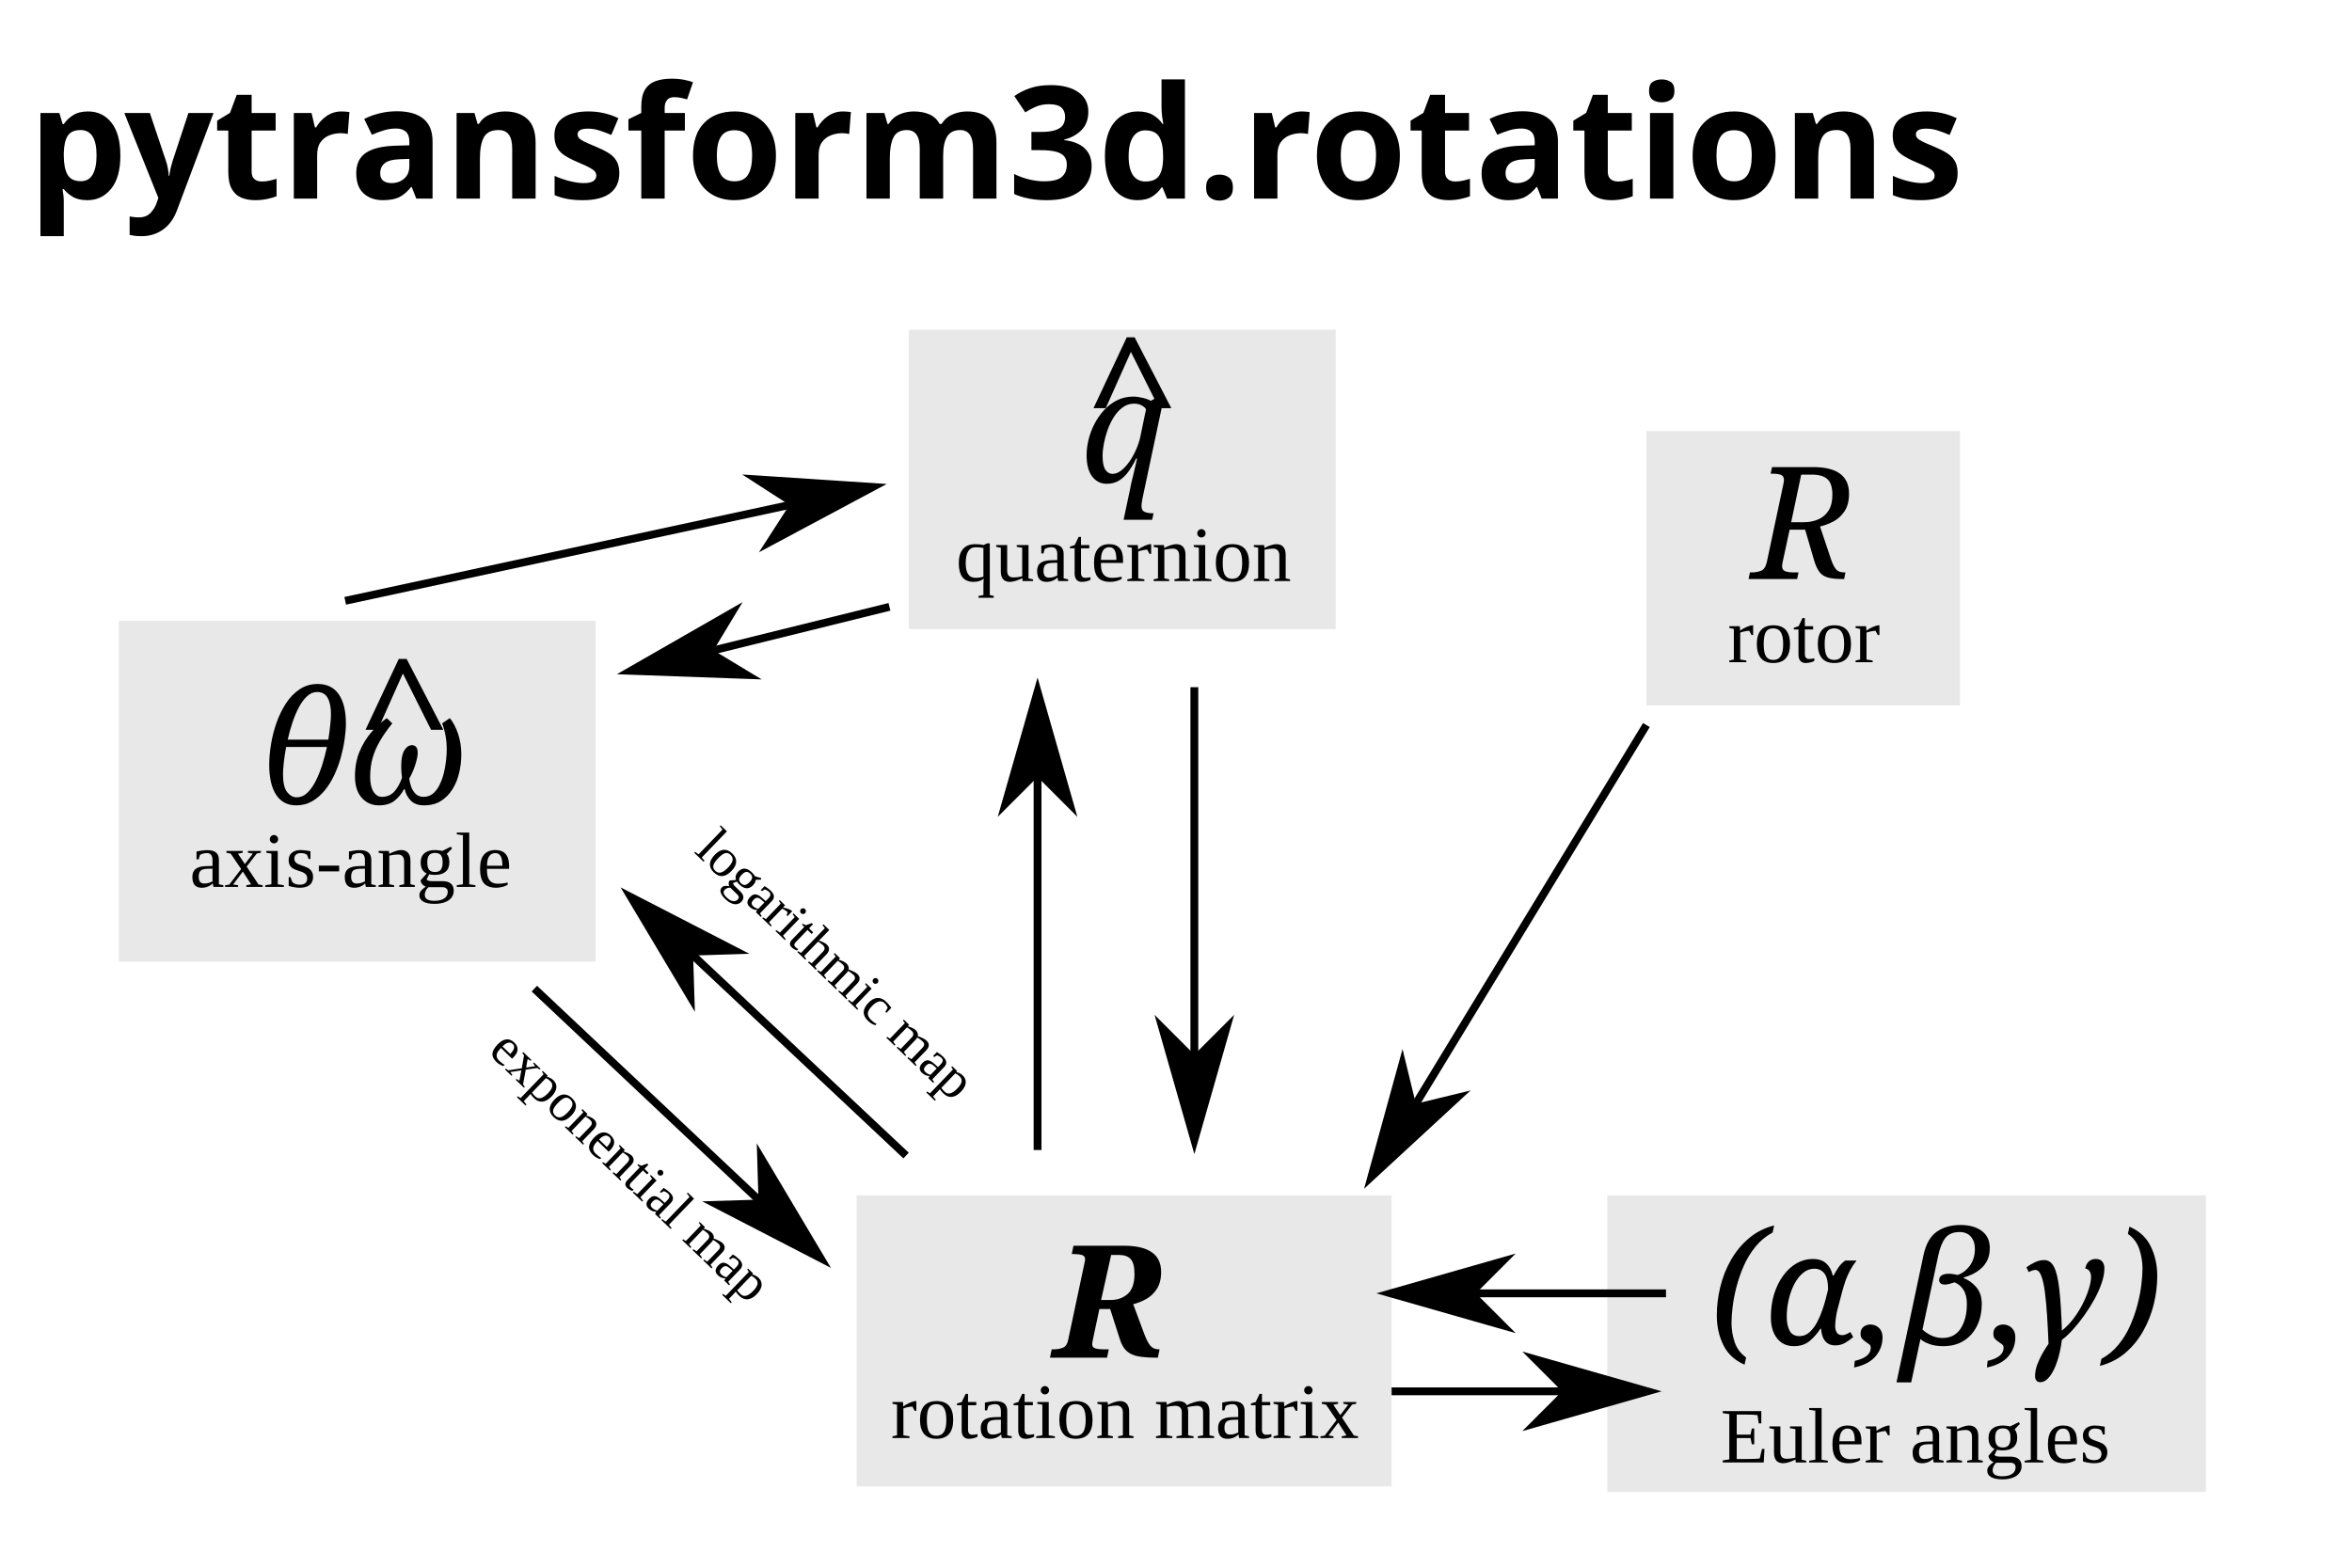
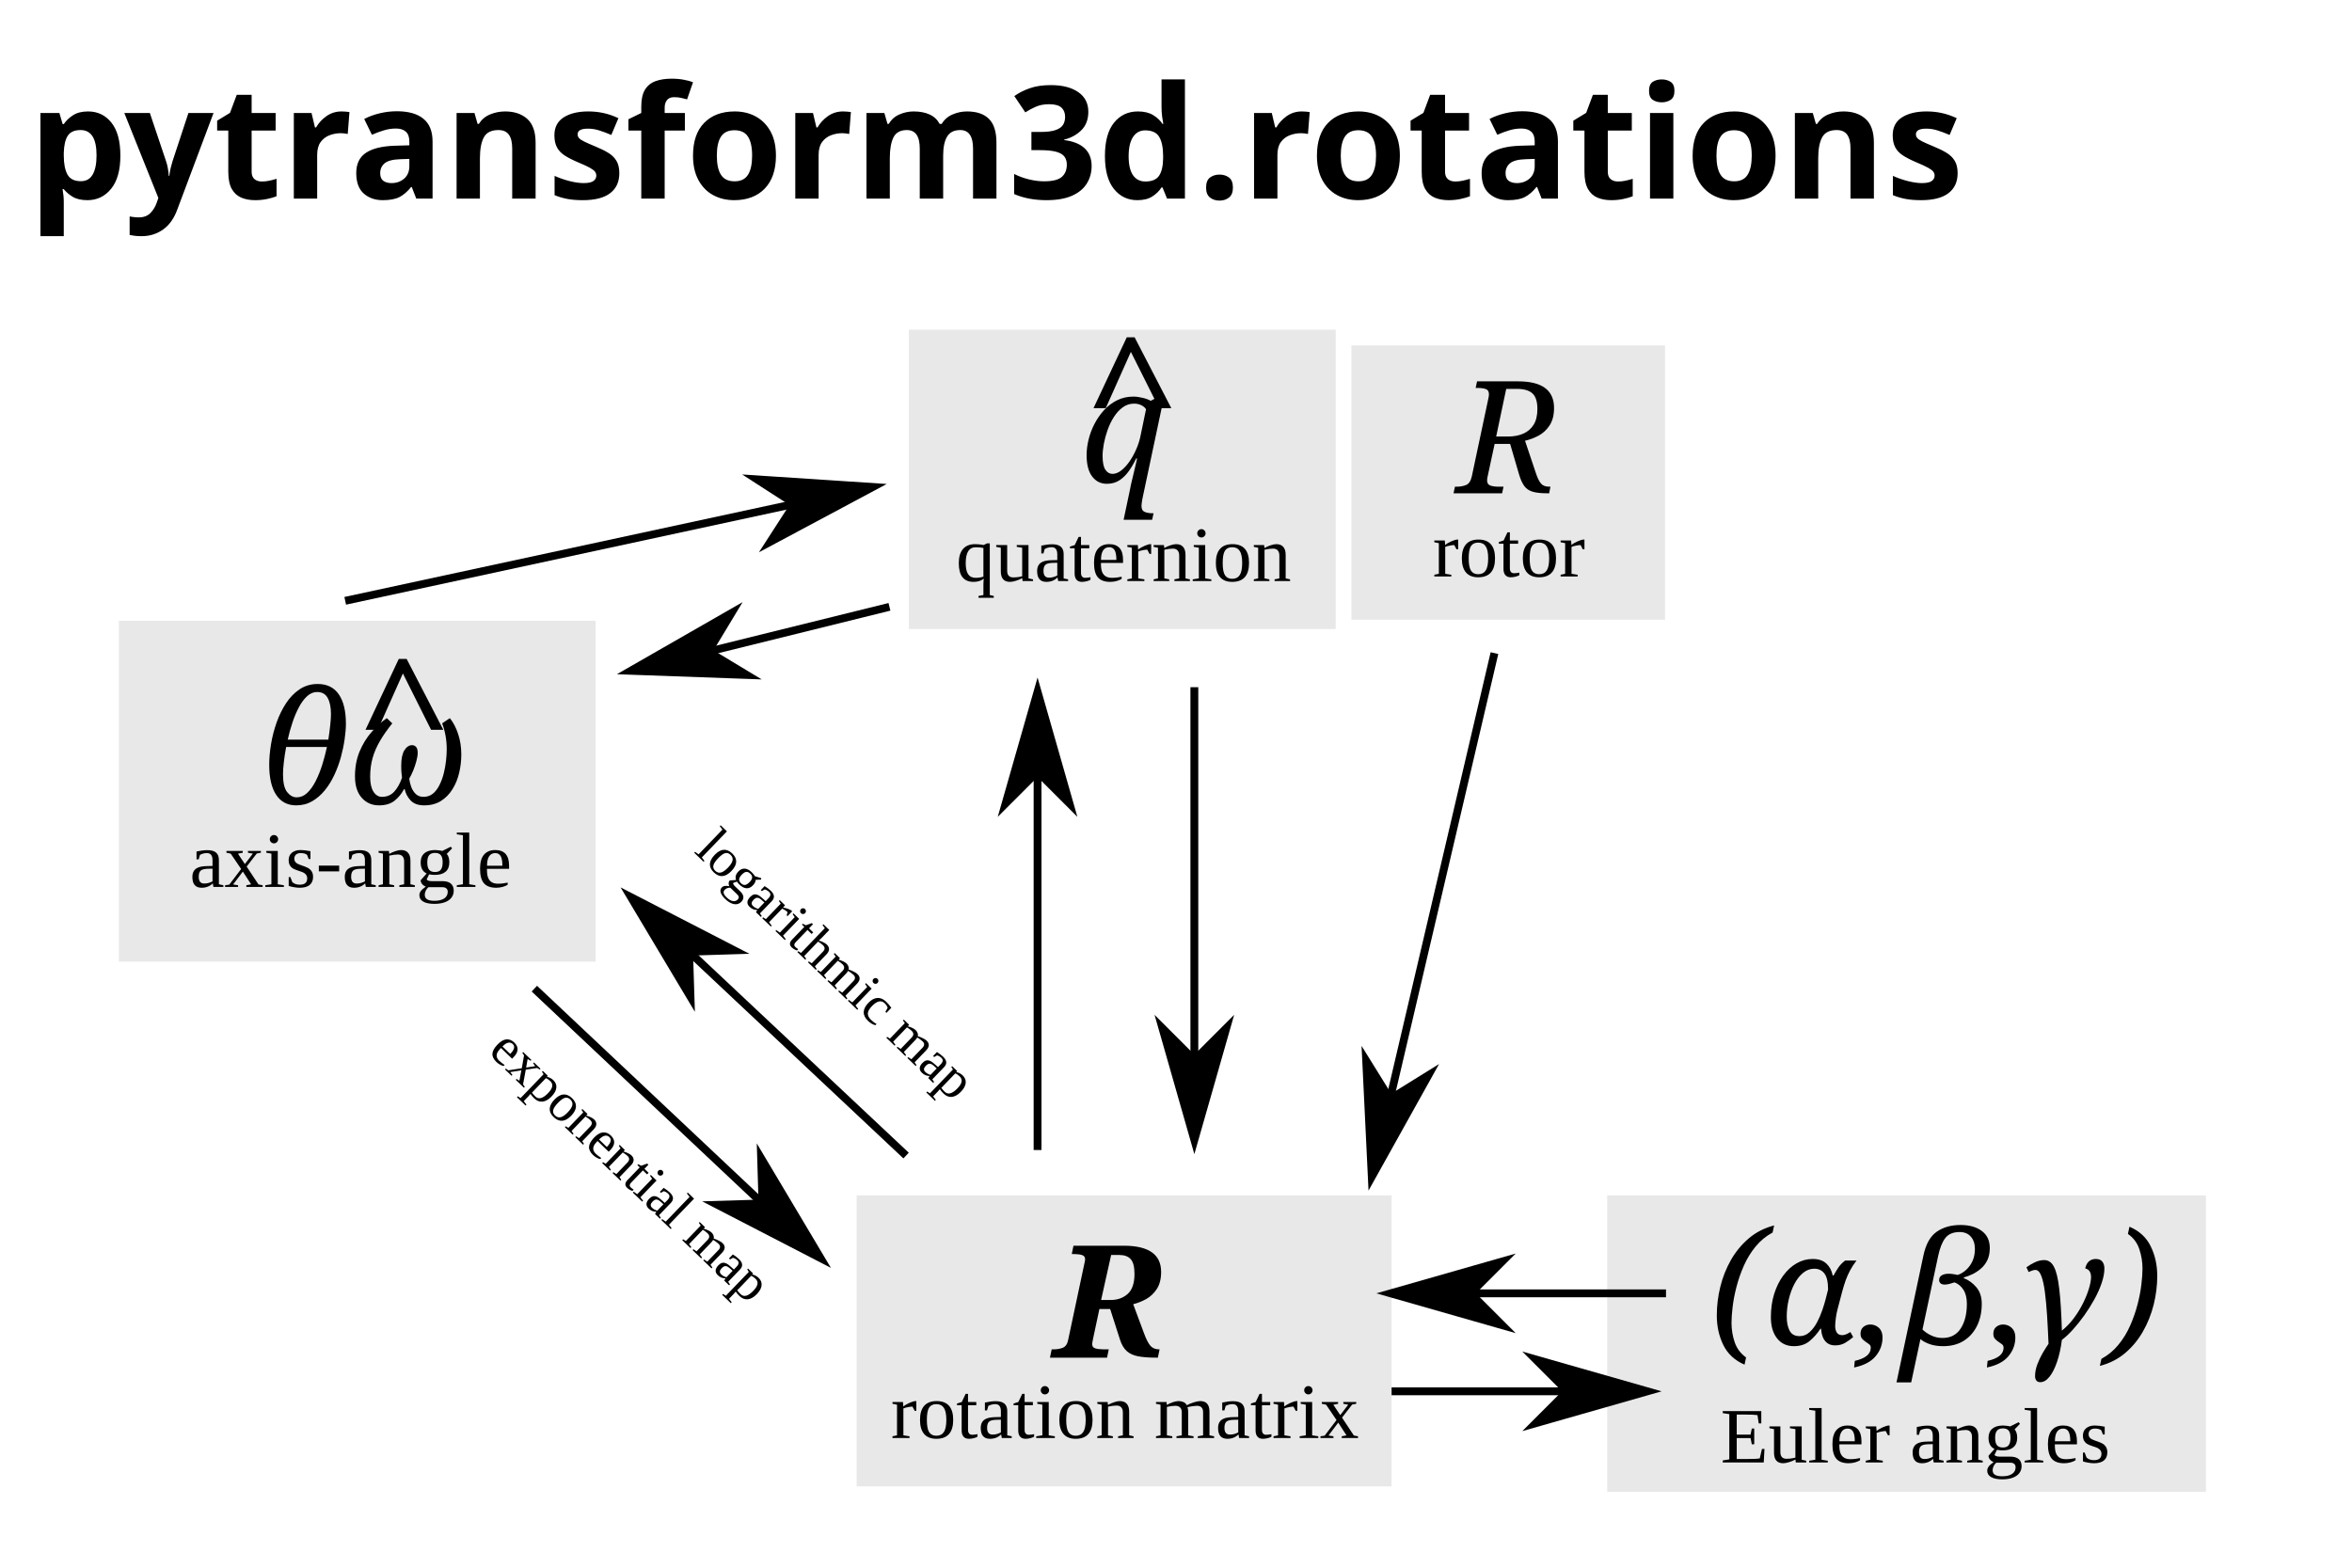
<svg xmlns="http://www.w3.org/2000/svg" width="600" height="400" id="svg2" version="1.1">
  <defs id="defs4">
    <marker orient="auto" refY="0.0" refX="0.0" id="Arrow1Lend" style="overflow:visible;">
      <path id="path3927" d="M 0.0,0.0 L 5.0,-5.0 L -12.5,0.0 L 5.0,5.0 L 0.0,0.0 z " style="fill-rule:evenodd;stroke:#000000;stroke-width:1.0pt;" transform="scale(0.8) rotate(180) translate(12.5,0)" />
    </marker>
    <marker orient="auto" refY="0" refX="0" id="Arrow1Lend-2" style="overflow:visible">
      <path id="path3927-7" d="M 0,0 5,-5 -12.5,0 5,5 Z" style="fill-rule:evenodd;stroke:#000000;stroke-width:1pt" transform="matrix(-0.8,0,0,-0.8,-10,0)" />
    </marker>
    <marker orient="auto" refY="0" refX="0" id="Arrow1Lend-9" style="overflow:visible">
      <path id="path3927-3" d="M 0,0 5,-5 -12.5,0 5,5 Z" style="fill-rule:evenodd;stroke:#000000;stroke-width:1pt" transform="matrix(-0.8,0,0,-0.8,-10,0)" />
    </marker>
  </defs>
  <g id="layer1" transform="translate(0,-652.3622)">
    <rect style="opacity:0.3;fill:#b3b3b3;fill-opacity:1;stroke:none" id="rect3148" width="136.472" height="74.246" x="218.528" y="957.362" />
    <text xml:space="preserve" style="font-style:normal;font-weight:normal;line-height:0%;font-family:sans-serif;letter-spacing:0px;word-spacing:0px;fill:#000000;fill-opacity:1;stroke:none" x="268.769" y="998.771" id="text2985">
      <tspan id="tspan2987" x="268.769" y="998.771" style="font-style:italic;font-variant:normal;font-weight:bold;font-stretch:normal;font-size:40px;line-height:1.25;font-family:Serif;-inkscape-font-specification:'Serif Bold Italic'">R</tspan>
    </text>
    <text xml:space="preserve" style="font-style:normal;font-weight:normal;line-height:0%;font-family:sans-serif;letter-spacing:0px;word-spacing:0px;fill:#000000;fill-opacity:1;stroke:none" x="227.269" y="1019.271" id="text2989">
      <tspan id="tspan2991" x="227.269" y="1019.271" style="font-style:normal;font-variant:normal;font-weight:normal;font-stretch:normal;font-size:20px;line-height:1.25;font-family:'Times New Roman';-inkscape-font-specification:'Times New Roman'">rotation matrix</tspan>
    </text>
    <rect style="opacity:0.3;fill:#b3b3b3;fill-opacity:1;stroke:none" id="rect3142" width="121.622" height="86.974" x="30.326" y="810.733" />
    <text xml:space="preserve" style="font-style:normal;font-weight:normal;line-height:0%;font-family:sans-serif;letter-spacing:0px;word-spacing:0px;fill:#000000;fill-opacity:1;stroke:none" x="66.477" y="857.442" id="text2985-8">
      <tspan id="tspan2987-5" x="66.477" y="857.442" style="font-style:italic;font-variant:normal;font-weight:normal;font-stretch:normal;font-size:40px;line-height:1.25;font-family:serif;-inkscape-font-specification:'Serif Italic'">θω</tspan>
    </text>
    <text xml:space="preserve" style="font-style:normal;font-weight:normal;line-height:0%;font-family:sans-serif;letter-spacing:0px;word-spacing:0px;fill:#000000;fill-opacity:1;stroke:none" x="48.371" y="878.669" id="text2989-2">
      <tspan id="tspan2991-0" x="48.371" y="878.669" style="font-style:normal;font-variant:normal;font-weight:normal;font-stretch:normal;font-size:20px;line-height:1.25;font-family:'Times New Roman';-inkscape-font-specification:'Times New Roman'">axis-angle</tspan>
    </text>
    <rect style="opacity:0.3;fill:#b3b3b3;fill-opacity:1;stroke:none;stroke-width:0.815" id="rect3144" width="152.735" height="75.66" x="410" y="957.362" />
    <text xml:space="preserve" style="font-style:normal;font-weight:normal;line-height:0%;font-family:sans-serif;letter-spacing:0px;word-spacing:0px;fill:#000000;fill-opacity:1;stroke:none" x="436.273" y="995.439" id="text2985-8-4">
      <tspan id="tspan2987-5-7" x="436.273" y="995.439" style="font-style:italic;font-variant:normal;font-weight:normal;font-stretch:normal;font-size:40px;line-height:1.25;font-family:serif;-inkscape-font-specification:'Serif Italic'">(α,β,γ)</tspan>
    </text>
    <text xml:space="preserve" style="font-style:normal;font-weight:normal;line-height:0%;font-family:sans-serif;letter-spacing:0px;word-spacing:0px;fill:#000000;fill-opacity:1;stroke:none" x="438.902" y="1025.511" id="text2989-2-4">
      <tspan id="tspan2991-0-5" x="438.902" y="1025.511" style="font-style:normal;font-variant:normal;font-weight:normal;font-stretch:normal;font-size:20px;line-height:1.25;font-family:'Times New Roman';-inkscape-font-specification:'Times New Roman'">Euler angles</tspan>
    </text>
    <rect style="opacity:0.3;fill:#b3b3b3;fill-opacity:1;stroke:none" id="rect3146" width="108.894" height="76.368" x="231.851" y="736.487" />
    <text xml:space="preserve" style="font-style:normal;font-weight:normal;line-height:0%;font-family:sans-serif;letter-spacing:0px;word-spacing:0px;fill:#000000;fill-opacity:1;stroke:none" x="275.478" y="775.397" id="text2985-4">
      <tspan id="tspan2987-8" x="275.478" y="775.397" style="font-style:italic;font-variant:normal;font-weight:normal;font-stretch:normal;font-size:40px;line-height:1.25;font-family:serif;-inkscape-font-specification:'Serif Italic'">q</tspan>
    </text>
    <text xml:space="preserve" style="font-style:normal;font-weight:normal;line-height:0%;font-family:sans-serif;letter-spacing:0px;word-spacing:0px;fill:#000000;fill-opacity:1;stroke:none" x="243.873" y="800.624" id="text2989-9">
      <tspan id="tspan2991-9" x="243.873" y="800.624" style="font-style:normal;font-variant:normal;font-weight:normal;font-stretch:normal;font-size:20px;line-height:1.25;font-family:'Times New Roman';-inkscape-font-specification:'Times New Roman'">quaternion</tspan>
    </text>
    <path style="fill:none;stroke:#000000;stroke-width:2;stroke-linecap:butt;stroke-linejoin:miter;stroke-miterlimit:4;stroke-opacity:1;stroke-dasharray:none;marker-end:url(#Arrow1Lend)" d="m 304.683,827.703 0,115.258" id="path3150" />
    <path style="fill:none;stroke:#000000;stroke-width:2;stroke-linecap:butt;stroke-linejoin:miter;stroke-miterlimit:4;stroke-opacity:1;stroke-dasharray:none;marker-end:url(#Arrow1Lend)" d="m 264.683,945.79 0,-116.673" id="path4728" />
    <path style="fill:none;stroke:#000000;stroke-width:2;stroke-linecap:butt;stroke-linejoin:miter;stroke-miterlimit:4;stroke-dasharray:none;stroke-opacity:1;marker-end:url(#Arrow1Lend)" d="m 355,1007.362 h 65" id="path4912" />
    <path style="fill:none;stroke:#000000;stroke-width:2;stroke-linecap:butt;stroke-linejoin:miter;stroke-miterlimit:4;stroke-dasharray:none;stroke-opacity:1;marker-end:url(#Arrow1Lend)" d="M 425,982.362 H 355" id="path5096" />
    <path style="fill:none;stroke:#000000;stroke-width:2;stroke-linecap:butt;stroke-linejoin:miter;stroke-miterlimit:4;stroke-opacity:1;stroke-dasharray:none;marker-end:url(#Arrow1Lend)" d="M 231.144,947.204 161.141,881.443" id="path5280" />
    <path style="fill:none;stroke:#000000;stroke-width:2;stroke-linecap:butt;stroke-linejoin:miter;stroke-miterlimit:4;stroke-opacity:1;stroke-dasharray:none;marker-end:url(#Arrow1Lend)" d="m 136.312,904.615 72.832,68.589" id="path5464" />
    <path style="fill:none;stroke:#000000;stroke-width:2;stroke-linecap:butt;stroke-linejoin:miter;stroke-miterlimit:4;stroke-opacity:1;stroke-dasharray:none;marker-end:url(#Arrow1Lend)" d="M 88.066,805.662 222.416,776.67" id="path5648" />
    <path style="fill:none;stroke:#000000;stroke-width:2;stroke-linecap:butt;stroke-linejoin:miter;stroke-miterlimit:4;stroke-opacity:1;stroke-dasharray:none;marker-end:url(#Arrow1Lend)" d="m 226.902,807.197 -65.761,16.263" id="path5832" />
    <text xml:space="preserve" style="font-style:normal;font-weight:normal;line-height:0%;font-family:sans-serif;letter-spacing:0px;word-spacing:0px;fill:#000000;fill-opacity:1;stroke:none" x="728.311" y="577.031" id="text6016" transform="rotate(43.92535)">
      <tspan id="tspan6018" x="728.311" y="577.031" style="font-size:14px;line-height:1.25;font-family:'Times New Roman';-inkscape-font-specification:'Times New Roman'">exponential map</tspan>
    </text>
    <text xml:space="preserve" style="font-style:normal;font-weight:normal;line-height:0%;font-family:sans-serif;letter-spacing:0px;word-spacing:0px;fill:#000000;fill-opacity:1;stroke:none" x="730.76" y="503.715" id="text6016-5" transform="rotate(43.92535)">
      <tspan id="tspan6018-1" x="730.76" y="503.715" style="font-size:14px;line-height:1.25;font-family:'Times New Roman';-inkscape-font-specification:'Times New Roman'">logarithmic map</tspan>
    </text>
    <text xml:space="preserve" style="font-style:normal;font-weight:normal;line-height:0%;font-family:sans-serif;letter-spacing:0px;word-spacing:0px;fill:#000000;fill-opacity:1;stroke:none" x="7.192" y="703.031" id="text6041">
      <tspan id="tspan6043" x="7.192" y="703.031" style="font-style:normal;font-variant:normal;font-weight:bold;font-stretch:normal;font-size:40px;line-height:1.25;font-family:sans-serif;-inkscape-font-specification:'Sans Bold'">pytransform3d.rotations</tspan>
    </text>
    <text xml:space="preserve" style="font-style:normal;font-weight:normal;line-height:0%;font-family:sans-serif;letter-spacing:0px;word-spacing:0px;fill:#000000;fill-opacity:1;stroke:none" x="277.443" y="767.184" id="text2985-4-4">
      <tspan id="tspan2987-8-1" x="277.443" y="767.184" style="font-style:normal;font-variant:normal;font-weight:normal;font-stretch:normal;font-size:40px;line-height:1.25;font-family:sans-serif;-inkscape-font-specification:sans-serif">^</tspan>
    </text>
    <text xml:space="preserve" style="font-style:normal;font-weight:normal;line-height:0%;font-family:sans-serif;letter-spacing:0px;word-spacing:0px;fill:#000000;fill-opacity:1;stroke:none" x="91.731" y="849.248" id="text2985-4-4-2">
      <tspan id="tspan2987-8-1-0" x="91.731" y="849.248" style="font-style:normal;font-variant:normal;font-weight:normal;font-stretch:normal;font-size:40px;line-height:1.25;font-family:sans-serif;-inkscape-font-specification:sans-serif">^</tspan>
    </text>
-     <rect style="opacity:0.3;fill:#b3b3b3;fill-opacity:1;stroke:none;stroke-width:0.728" id="rect3142-5" width="80" height="70" x="420" y="762.362" />
-     <text xml:space="preserve" style="font-style:normal;font-weight:normal;line-height:0%;font-family:sans-serif;letter-spacing:0px;word-spacing:0px;fill:#000000;fill-opacity:1;stroke:none" x="446.853" y="800.1" id="text2985-8-6">
-       <tspan id="tspan2987-5-2" x="446.853" y="800.1" style="font-style:italic;font-variant:normal;font-weight:normal;font-stretch:normal;font-size:40px;line-height:1.25;font-family:serif;-inkscape-font-specification:'Serif Italic'">R</tspan>
+     <rect style="opacity:0.3;fill:#b3b3b3;fill-opacity:1;stroke:none;stroke-width:0.728" id="rect3142-5" width="80" height="70" x="344.746" y="740.487" />
+     <text xml:space="preserve" style="font-style:normal;font-weight:normal;line-height:0%;font-family:sans-serif;letter-spacing:0px;word-spacing:0px;fill:#000000;fill-opacity:1;stroke:none" x="371.599" y="778.224" id="text2985-8-6">
+       <tspan id="tspan2987-5-2" x="371.599" y="778.224" style="font-style:italic;font-variant:normal;font-weight:normal;font-stretch:normal;font-size:40px;line-height:1.25;font-family:serif;-inkscape-font-specification:'Serif Italic'">R</tspan>
    </text>
-     <text xml:space="preserve" style="font-style:normal;font-weight:normal;line-height:0%;font-family:sans-serif;letter-spacing:0px;word-spacing:0px;fill:#000000;fill-opacity:1;stroke:none" x="440.747" y="821.326" id="text2989-2-9">
-       <tspan id="tspan2991-0-1" x="440.747" y="821.326" style="font-style:normal;font-variant:normal;font-weight:normal;font-stretch:normal;font-size:20px;line-height:1.25;font-family:'Times New Roman';-inkscape-font-specification:'Times New Roman'">rotor</tspan>
+     <text xml:space="preserve" style="font-style:normal;font-weight:normal;line-height:0%;font-family:sans-serif;letter-spacing:0px;word-spacing:0px;fill:#000000;fill-opacity:1;stroke:none" x="365.493" y="799.451" id="text2989-2-9">
+       <tspan id="tspan2991-0-1" x="365.493" y="799.451" style="font-style:normal;font-variant:normal;font-weight:normal;font-stretch:normal;font-size:20px;line-height:1.25;font-family:'Times New Roman';-inkscape-font-specification:'Times New Roman'">rotor</tspan>
    </text>
-     <path style="fill:none;stroke:#000000;stroke-width:2;stroke-linecap:butt;stroke-linejoin:miter;stroke-miterlimit:4;stroke-dasharray:none;stroke-opacity:1;marker-end:url(#Arrow1Lend-9)" d="m 420,837.362 -70,115" id="path5464-6" />
+     <path style="fill:none;stroke:#000000;stroke-width:2;stroke-linecap:butt;stroke-linejoin:miter;stroke-miterlimit:4;stroke-dasharray:none;stroke-opacity:1;marker-end:url(#Arrow1Lend-9)" d="M 381.239,819.011 350,952.362" id="path5464-6" />
  </g>
</svg>
